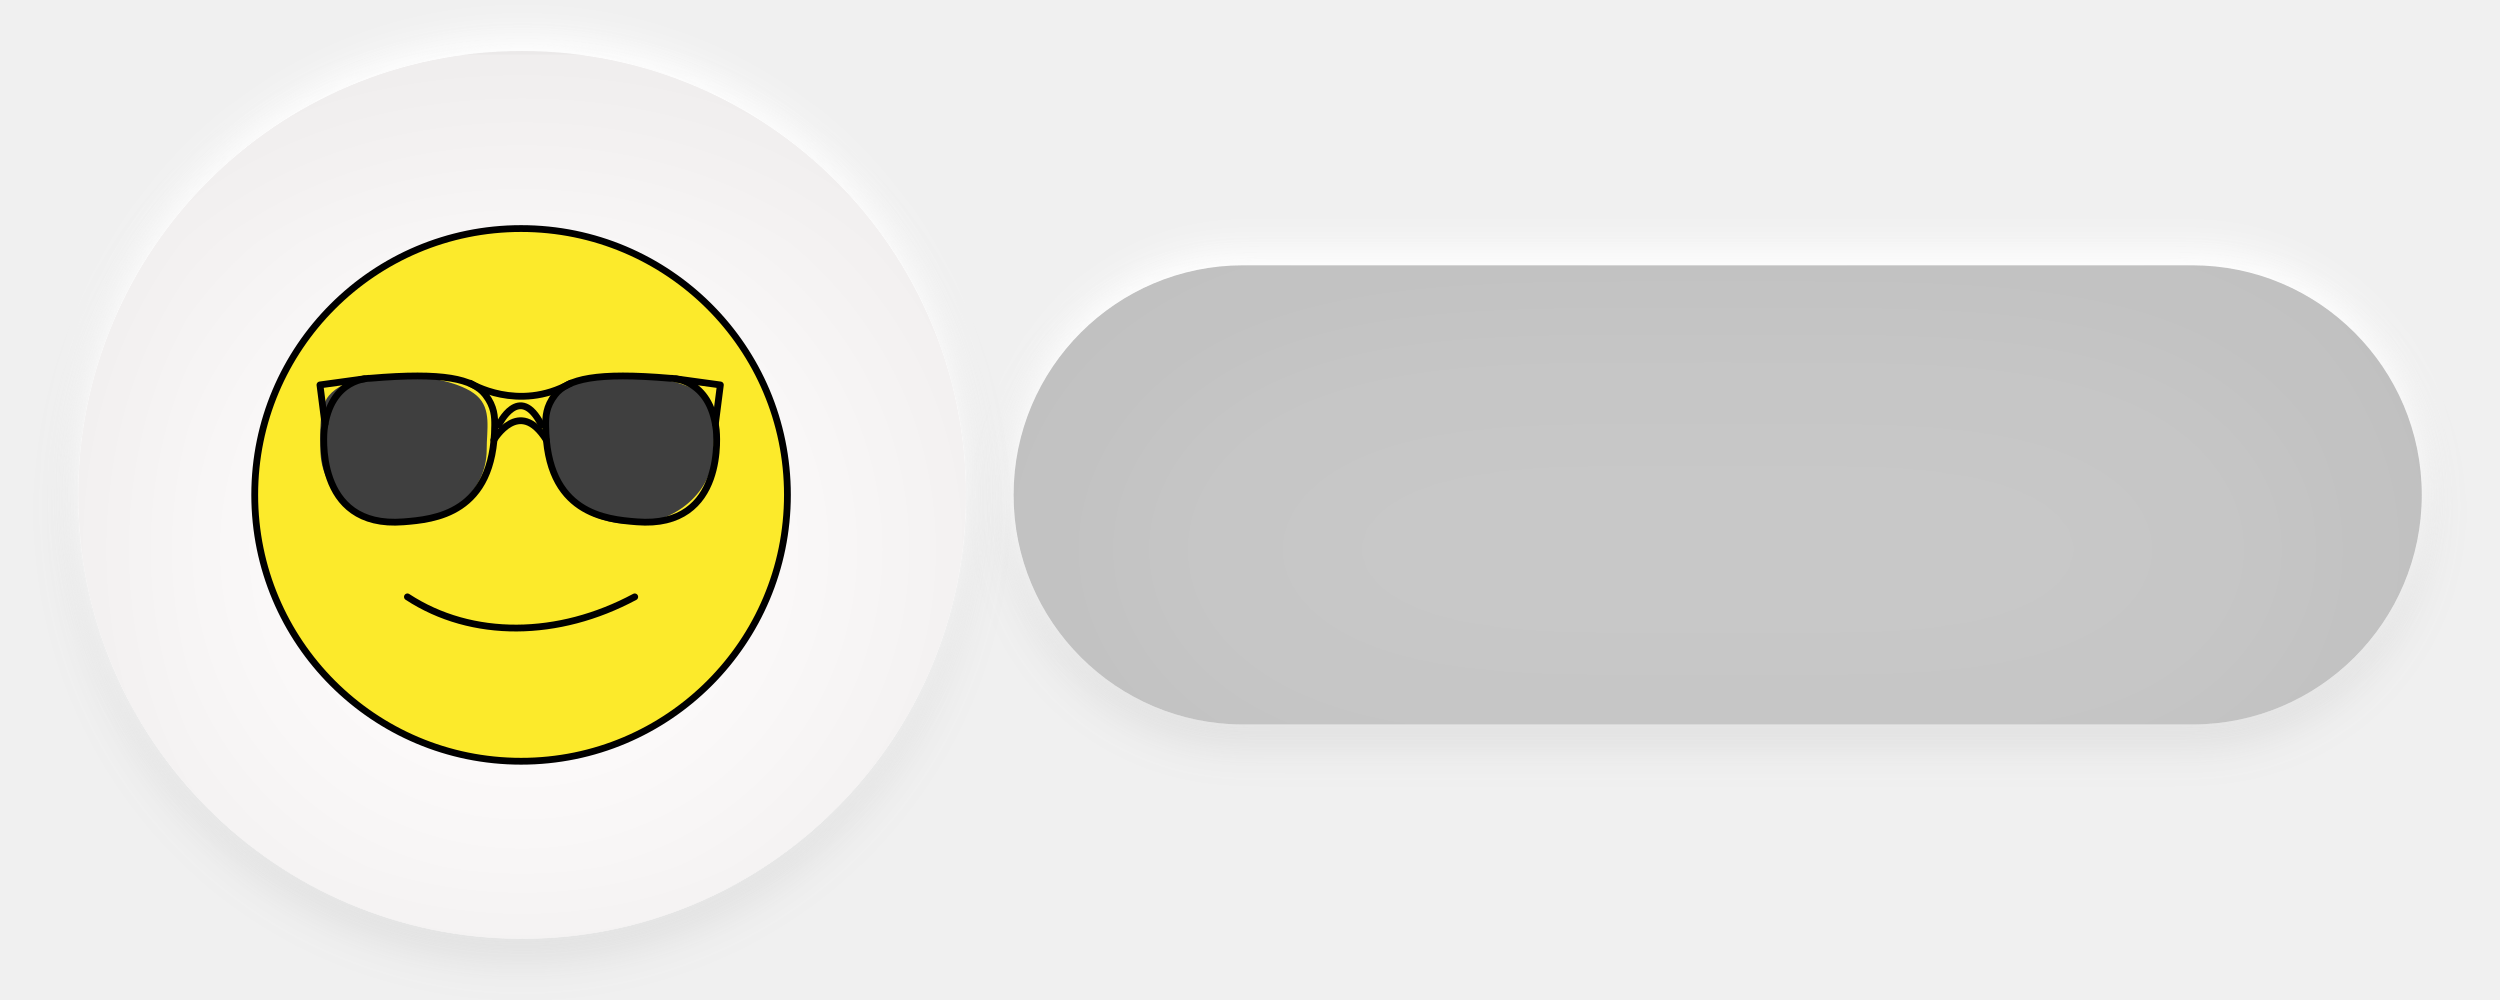
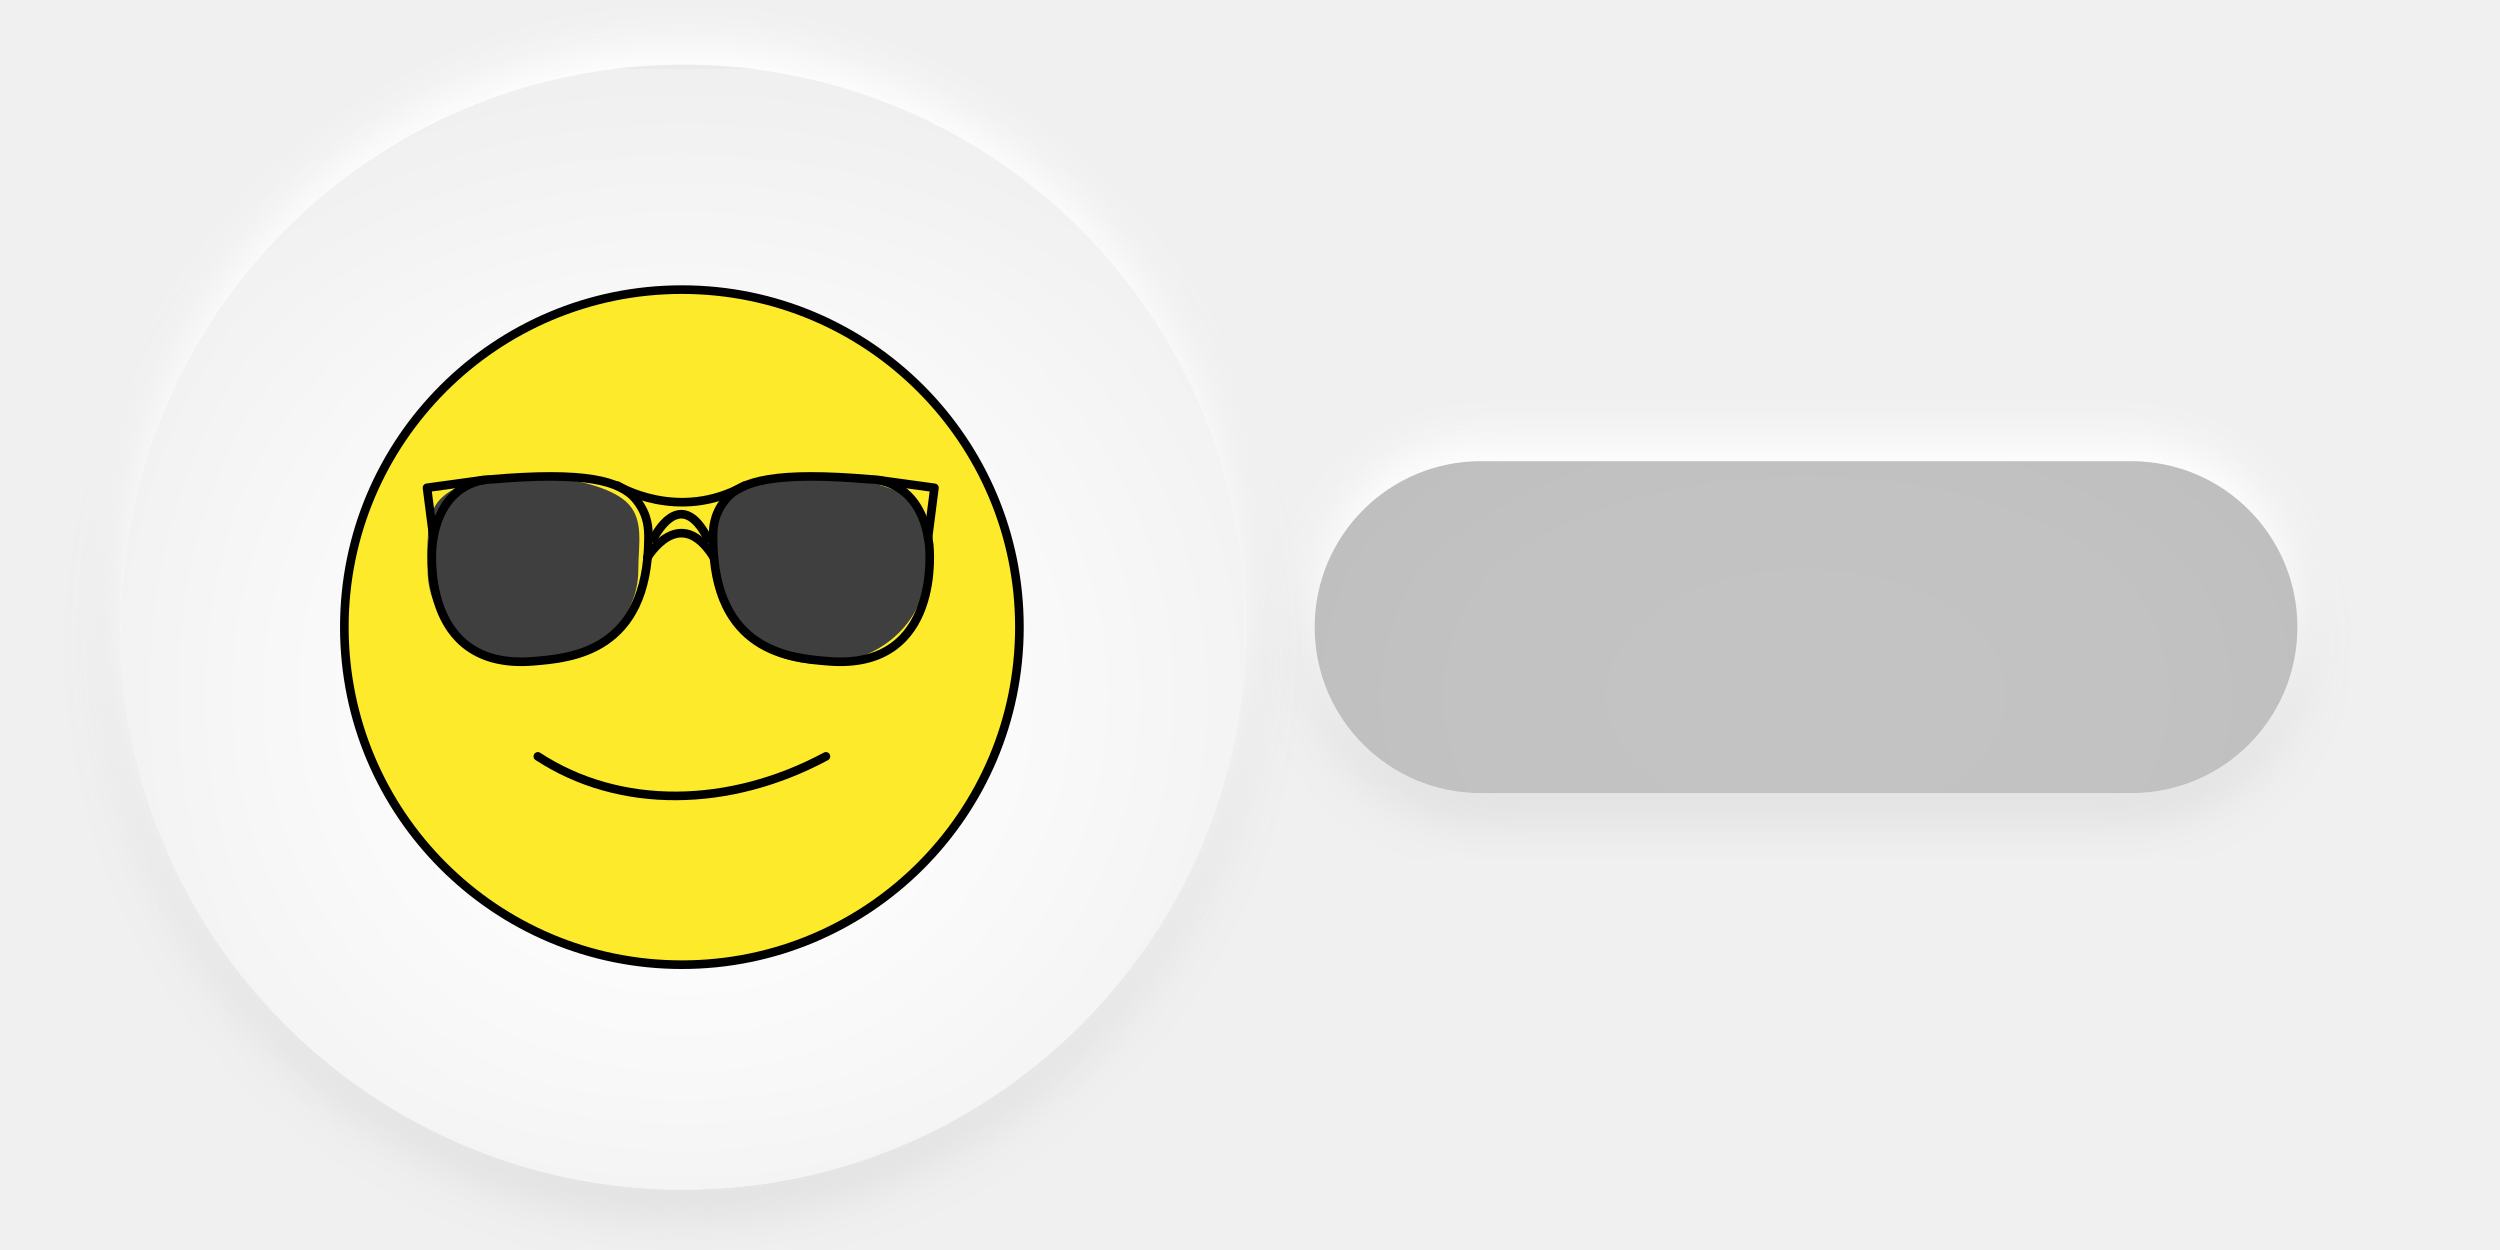
- <svg xmlns="http://www.w3.org/2000/svg" xmlns:xlink="http://www.w3.org/1999/xlink" id="emoji" width="200px" height="80px" viewBox="0 0 715 294" version="1.1">
+ <svg xmlns="http://www.w3.org/2000/svg" xmlns:xlink="http://www.w3.org/1999/xlink" id="emoji" width="160" height="80" viewBox="0 0 550 290" version="1.1">
  <defs>
-     <rect id="path-4stnuiyzrj-1" x="288" y="78" width="414" height="135" rx="67.5" />
+     <rect id="my-rect" x="290" y="107" width="228" height="77" rx="38.5" />
    <filter x="-5.3%" y="-17.8%" width="110.6%" height="137.8%" filterUnits="objectBoundingBox" id="filter-4stnuiyzrj-2">
      <feOffset dx="0" dy="5" in="SourceAlpha" result="shadowOffsetOuter1" />
      <feGaussianBlur stdDeviation="6.5" in="shadowOffsetOuter1" result="shadowBlurOuter1" />
      <feComposite in="shadowBlurOuter1" in2="SourceAlpha" operator="out" result="shadowBlurOuter1" />
      <feColorMatrix values="0 0 0 0 0.86   0 0 0 0 0.86   0 0 0 0 0.86  0 0 0 1 0" type="matrix" in="shadowBlurOuter1" result="shadowMatrixOuter1" />
      <feOffset dx="0" dy="-5" in="SourceAlpha" result="shadowOffsetOuter2" />
      <feGaussianBlur stdDeviation="5" in="shadowOffsetOuter2" result="shadowBlurOuter2" />
      <feComposite in="shadowBlurOuter2" in2="SourceAlpha" operator="out" result="shadowBlurOuter2" />
      <feColorMatrix values="0 0 0 0 1   0 0 0 0 1   0 0 0 0 1  0 0 0 1 0" type="matrix" in="shadowBlurOuter2" result="shadowMatrixOuter2" />
      <feMerge>
        <feMergeNode in="shadowMatrixOuter1" />
        <feMergeNode in="shadowMatrixOuter2" />
      </feMerge>
    </filter>
    <filter x="-19.2%" y="-60.4%" width="138.4%" height="223.0%" filterUnits="objectBoundingBox" id="filter-4stnuiyzrj-3">
      <feGaussianBlur stdDeviation="58.5" in="SourceAlpha" result="shadowBlurInner1" />
      <feOffset dx="0" dy="16" in="shadowBlurInner1" result="shadowOffsetInner1" />
      <feComposite in="shadowOffsetInner1" in2="SourceAlpha" operator="arithmetic" k2="-1" k3="1" result="shadowInnerInner1" />
      <feColorMatrix values="0 0 0 0 0   0 0 0 0 0   0 0 0 0 0  0 0 0 0.078 0" type="matrix" in="shadowInnerInner1" />
    </filter>
    <circle id="path-4stnuiyzrj-4" cx="143.5" cy="145.5" r="130.5" />
    <filter x="-8.4%" y="-9.2%" width="116.9%" height="119.5%" filterUnits="objectBoundingBox" id="filter-4stnuiyzrj-5">
      <feOffset dx="0" dy="5" in="SourceAlpha" result="shadowOffsetOuter1" />
      <feGaussianBlur stdDeviation="6.5" in="shadowOffsetOuter1" result="shadowBlurOuter1" />
      <feColorMatrix values="0 0 0 0 0.86   0 0 0 0 0.86   0 0 0 0 0.86  0 0 0 1 0" type="matrix" in="shadowBlurOuter1" result="shadowMatrixOuter1" />
      <feOffset dx="0" dy="-5" in="SourceAlpha" result="shadowOffsetOuter2" />
      <feGaussianBlur stdDeviation="5" in="shadowOffsetOuter2" result="shadowBlurOuter2" />
      <feColorMatrix values="0 0 0 0 1   0 0 0 0 1   0 0 0 0 1  0 0 0 1 0" type="matrix" in="shadowBlurOuter2" result="shadowMatrixOuter2" />
      <feMerge>
        <feMergeNode in="shadowMatrixOuter1" />
        <feMergeNode in="shadowMatrixOuter2" />
      </feMerge>
    </filter>
    <filter x="-30.5%" y="-31.2%" width="160.9%" height="163.6%" filterUnits="objectBoundingBox" id="filter-4stnuiyzrj-6">
      <feGaussianBlur stdDeviation="58.5" in="SourceAlpha" result="shadowBlurInner1" />
      <feOffset dx="0" dy="16" in="shadowBlurInner1" result="shadowOffsetInner1" />
      <feComposite in="shadowOffsetInner1" in2="SourceAlpha" operator="arithmetic" k2="-1" k3="1" result="shadowInnerInner1" />
      <feColorMatrix values="0 0 0 0 0   0 0 0 0 0   0 0 0 0 0  0 0 0 0.078 0" type="matrix" in="shadowInnerInner1" />
    </filter>
  </defs>
  <g id="Page-1" stroke="none" stroke-width="1" fill="none" fill-rule="evenodd">
    <g id="Rectangle-Copy-2">
-       <use fill="black" fill-opacity="1" filter="url(#filter-4stnuiyzrj-2)" xlink:href="#path-4stnuiyzrj-1" />
-       <use fill-opacity="0.15" fill="#000000" fill-rule="evenodd" xlink:href="#path-4stnuiyzrj-1" />
-       <use fill="black" fill-opacity="1" filter="url(#filter-4stnuiyzrj-3)" xlink:href="#path-4stnuiyzrj-1" />
+       <use fill="black" fill-opacity="1" filter="url(#filter-4stnuiyzrj-2)" xlink:href="#my-rect" />
+       <use fill-opacity="0.15" fill="#000000" fill-rule="evenodd" xlink:href="#my-rect" />
+       <use fill="black" fill-opacity="1" filter="url(#filter-4stnuiyzrj-3)" xlink:href="#my-rect" />
    </g>
    <g id="Oval-Copy-2">
      <use fill="black" fill-opacity="1" filter="url(#filter-4stnuiyzrj-5)" xlink:href="#path-4stnuiyzrj-4" />
-       <use fill="#FFFDFD" fill-rule="evenodd" xlink:href="#path-4stnuiyzrj-4" />
+       <use fill="#FFFFFF" fill-rule="evenodd" xlink:href="#path-4stnuiyzrj-4" />
      <use fill="black" fill-opacity="1" filter="url(#filter-4stnuiyzrj-6)" xlink:href="#path-4stnuiyzrj-4" />
    </g>
    <g>
      <g id="Group" transform="translate(64.8871, 67)">
        <g id="color" transform="translate(0.3844, 0)" fill-rule="nonzero">
          <circle id="Oval" fill="#FCEA2B" cx="78.308" cy="78.308" r="78.308" />
          <path d="M110.077,87.037 C123.569,87.037 134.516,77.294 134.516,65.285 C134.516,59.277 136.039,53.269 131.616,49.333 C127.193,45.397 116.823,43.533 110.077,43.533 C102.053,43.533 92.567,44.021 88.112,49.333 C85.07,52.96 85.637,60.41 85.637,65.285 C85.637,77.294 96.576,87.037 110.077,87.037 Z" id="Path" fill="#3F3F3F" />
          <path d="M43.37,87.037 C56.862,87.037 67.81,77.294 67.81,65.285 C67.81,59.277 69.333,53.269 64.909,49.333 C60.486,45.397 50.116,43.533 43.37,43.533 C35.346,43.533 25.86,44.021 21.405,49.333 C18.364,52.96 18.93,60.41 18.93,65.285 C18.931,77.294 29.869,87.037 43.37,87.037 Z" id="Path" fill="#3F3F3F" />
        </g>
        <g id="line" transform="translate(0, 0.1924)" stroke="#000000" stroke-linecap="round" stroke-linejoin="round" stroke-width="2">
          <circle id="Oval" cx="78.308" cy="78.308" r="78.308" />
          <path d="M111.724,108.288 C89.342,120.289 63.904,120.741 44.892,108.288" id="Path" />
          <path d="M20.413,59.266 C20.413,59.266 17.168,88.379 43.772,86.226 C52.691,85.505 70.384,84.011 70.556,57.822 C70.572,55.446 70.53,52.378 67.796,48.868 C64.171,44.215 55.636,42.158 33.938,44.027 C33.938,44.027 22.204,43.69 20.413,59.266 Z" id="Path" />
          <polyline id="Path" points="20.654 57.451 19.179 45.973 32.229 44.176" />
          <path d="M135.691,59.266 C135.691,59.266 138.935,88.379 112.332,86.226 C103.413,85.505 85.719,84.011 85.547,57.822 C85.532,55.446 85.574,52.378 88.308,48.868 C91.933,44.215 100.468,42.158 122.166,44.027 C122.166,44.027 133.9,43.69 135.691,59.266 Z" id="Path" />
          <path d="M63.387,45.484 C63.387,45.484 77.429,54.111 92.861,45.484" id="Path" />
          <path d="M70.303,62.174 C70.303,62.174 77.8,49.404 85.748,62.174" id="Path" />
          <polyline id="Path" points="135.428 57.46 136.902 45.982 123.852 44.185" />
          <path d="M71.729,57.78 C71.729,57.78 77.842,45.009 84.323,57.78" id="Path" />
        </g>
      </g>
      <animateTransform id="animate" attributeName="transform" attributeType="XML" type="rotate" from="0 143.5 145.5" to="360 143.5 145.5" dur="2s" repeatCount="indefinite" />
    </g>
    <text id="my-text" />
  </g>
</svg>
